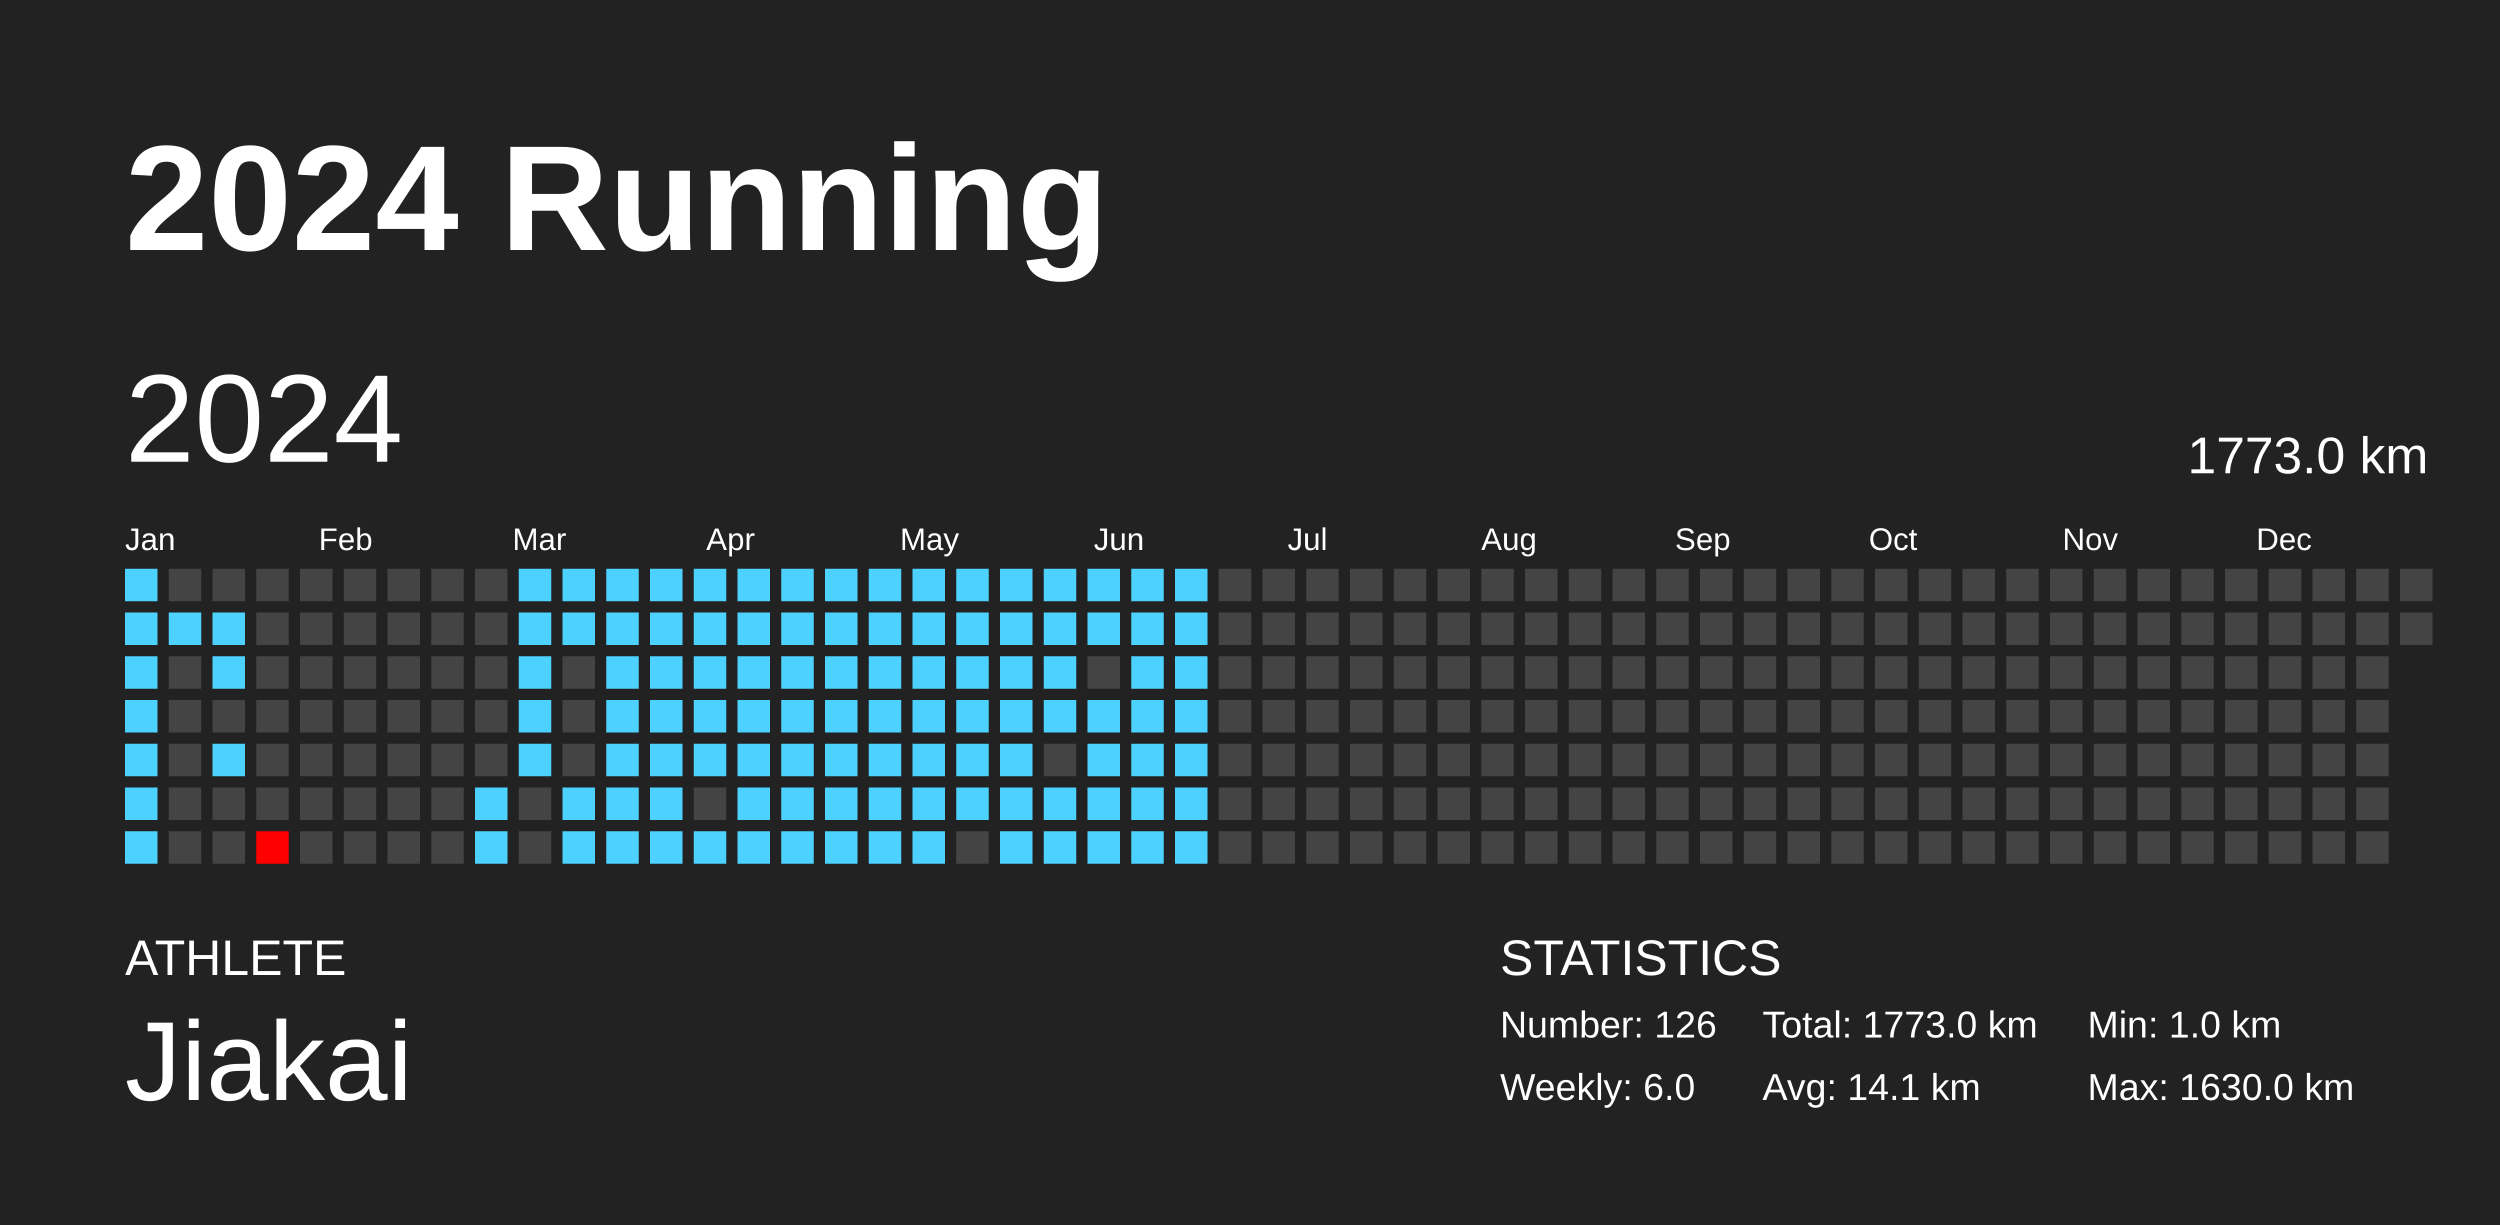
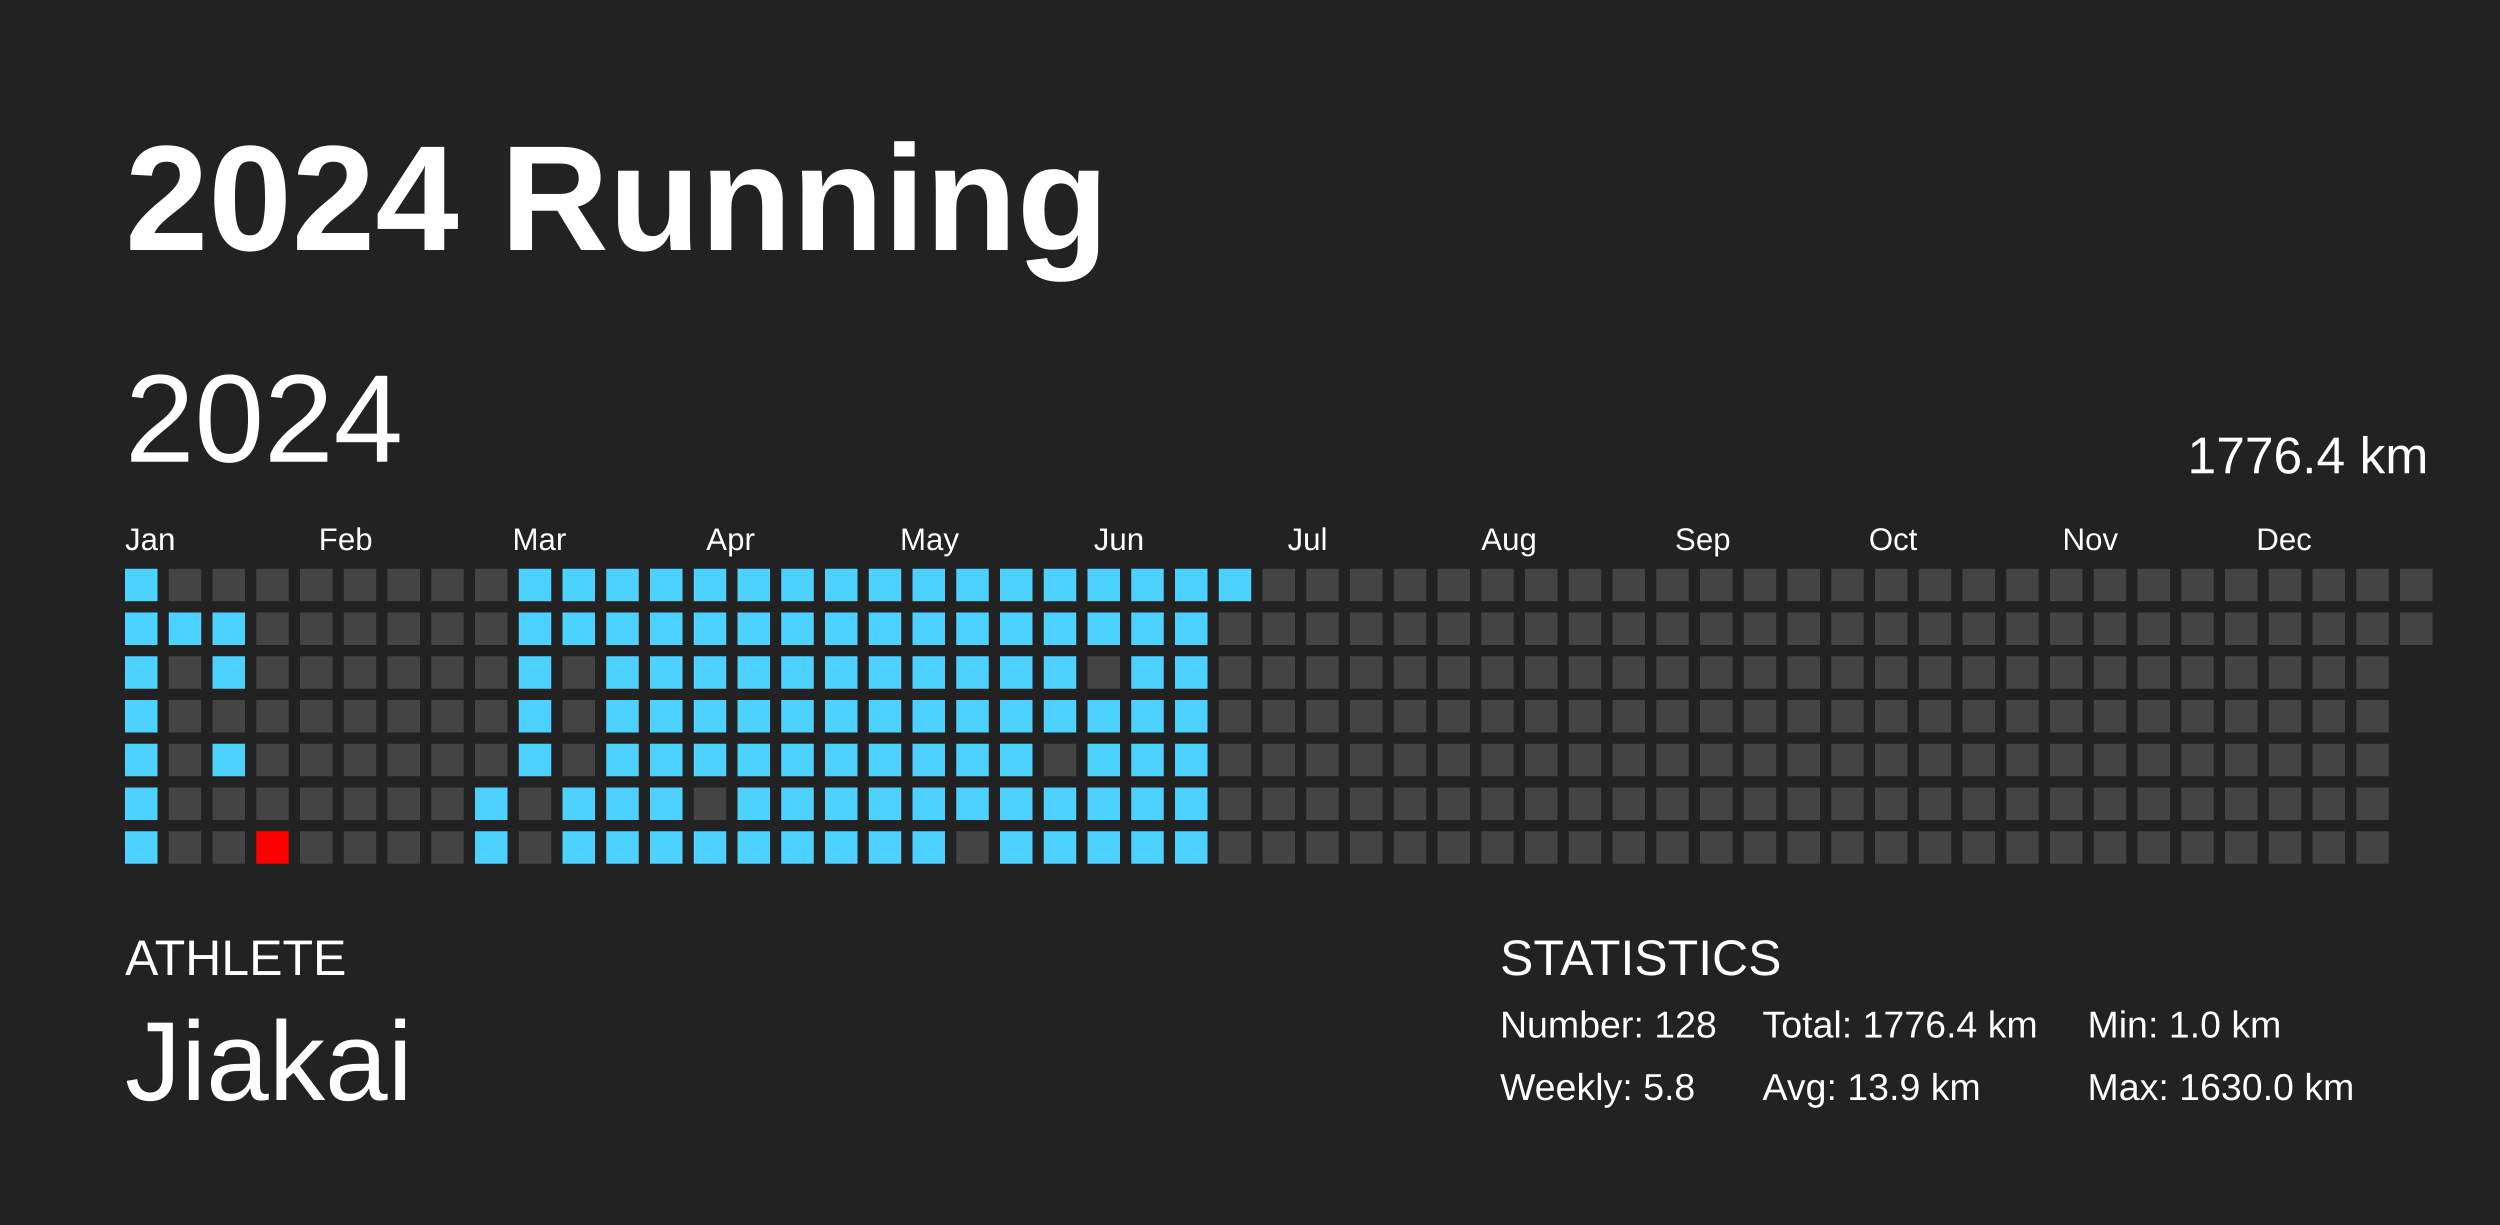
<svg xmlns="http://www.w3.org/2000/svg" baseProfile="full" height="98mm" version="1.1" viewBox="0,0,200,98" width="200mm">
  <defs />
  <rect fill="#222222" height="98" width="200" x="0" y="0" />
  <text fill="#FFFFFF" style="font-size:12px; font-family:Arial; font-weight:bold;" x="10" y="20">2024 Running</text>
  <text fill="#FFFFFF" style="font-size:4px; font-family:Arial" x="10" y="78">ATHLETE</text>
  <text fill="#FFFFFF" style="font-size:9px; font-family:Arial" x="10" y="88">Jiakai</text>
  <text fill="#FFFFFF" style="font-size:4px; font-family:Arial" x="120" y="78">STATISTICS</text>
-   <text fill="#FFFFFF" style="font-size:3px; font-family:Arial" x="120" y="83">Number: 126</text>
-   <text fill="#FFFFFF" style="font-size:3px; font-family:Arial" x="120" y="88">Weekly: 6.0</text>
-   <text fill="#FFFFFF" style="font-size:3px; font-family:Arial" x="141" y="83">Total: 1773.0 km</text>
-   <text fill="#FFFFFF" style="font-size:3px; font-family:Arial" x="141" y="88">Avg: 14.1 km</text>
+   <text fill="#FFFFFF" style="font-size:3px; font-family:Arial" x="120" y="83">Number: 128</text>
+   <text fill="#FFFFFF" style="font-size:3px; font-family:Arial" x="120" y="88">Weekly: 5.8</text>
+   <text fill="#FFFFFF" style="font-size:3px; font-family:Arial" x="141" y="83">Total: 1776.4 km</text>
+   <text fill="#FFFFFF" style="font-size:3px; font-family:Arial" x="141" y="88">Avg: 13.9 km</text>
  <text fill="#FFFFFF" style="font-size:3px; font-family:Arial" x="167" y="83">Min: 1.0 km</text>
  <text fill="#FFFFFF" style="font-size:3px; font-family:Arial" x="167" y="88">Max: 1630.0 km</text>
  <text dominant-baseline="hanging" fill="#FFFFFF" style="font-size:10.0px; font-family:Arial;" x="10" y="30">2024</text>
-   <text dominant-baseline="hanging" fill="#FFFFFF" style="font-size:4.125px; font-family:Arial;" x="175" y="35">1773.0 km</text>
+   <text dominant-baseline="hanging" fill="#FFFFFF" style="font-size:4.125px; font-family:Arial;" x="175" y="35">1776.4 km</text>
  <text fill="#FFFFFF" style="font-size:2.5px; font-family:Arial" x="10.0" y="44">Jan</text>
  <text fill="#FFFFFF" style="font-size:2.5px; font-family:Arial" x="25.5" y="44">Feb</text>
  <text fill="#FFFFFF" style="font-size:2.5px; font-family:Arial" x="41.0" y="44">Mar</text>
  <text fill="#FFFFFF" style="font-size:2.5px; font-family:Arial" x="56.5" y="44">Apr</text>
  <text fill="#FFFFFF" style="font-size:2.5px; font-family:Arial" x="72.0" y="44">May</text>
  <text fill="#FFFFFF" style="font-size:2.5px; font-family:Arial" x="87.5" y="44">Jun</text>
  <text fill="#FFFFFF" style="font-size:2.5px; font-family:Arial" x="103.0" y="44">Jul</text>
  <text fill="#FFFFFF" style="font-size:2.5px; font-family:Arial" x="118.5" y="44">Aug</text>
  <text fill="#FFFFFF" style="font-size:2.5px; font-family:Arial" x="134.0" y="44">Sep</text>
  <text fill="#FFFFFF" style="font-size:2.5px; font-family:Arial" x="149.5" y="44">Oct</text>
  <text fill="#FFFFFF" style="font-size:2.5px; font-family:Arial" x="165.0" y="44">Nov</text>
  <text fill="#FFFFFF" style="font-size:2.5px; font-family:Arial" x="180.5" y="44">Dec</text>
  <rect fill="#4dd2ff" height="2.6" width="2.6" x="10.0" y="45.5" />
  <rect fill="#4dd2ff" height="2.6" width="2.6" x="10.0" y="49.0" />
  <rect fill="#4dd2ff" height="2.6" width="2.6" x="10.0" y="52.5" />
  <rect fill="#4dd2ff" height="2.6" width="2.6" x="10.0" y="56.0" />
  <rect fill="#4dd2ff" height="2.6" width="2.6" x="10.0" y="59.5" />
  <rect fill="#4dd2ff" height="2.6" width="2.6" x="10.0" y="63.0" />
  <rect fill="#4dd2ff" height="2.6" width="2.6" x="10.0" y="66.5" />
  <rect fill="#444444" height="2.6" width="2.6" x="13.5" y="45.5" />
  <rect fill="#4dd2ff" height="2.6" width="2.6" x="13.5" y="49.0" />
  <rect fill="#444444" height="2.6" width="2.6" x="13.5" y="52.5" />
  <rect fill="#444444" height="2.6" width="2.6" x="13.5" y="56.0" />
  <rect fill="#444444" height="2.6" width="2.6" x="13.5" y="59.5" />
  <rect fill="#444444" height="2.6" width="2.6" x="13.5" y="63.0" />
  <rect fill="#444444" height="2.6" width="2.6" x="13.5" y="66.5" />
  <rect fill="#444444" height="2.6" width="2.6" x="17.0" y="45.5" />
  <rect fill="#4dd2ff" height="2.6" width="2.6" x="17.0" y="49.0" />
  <rect fill="#4dd2ff" height="2.6" width="2.6" x="17.0" y="52.5" />
  <rect fill="#444444" height="2.6" width="2.6" x="17.0" y="56.0" />
  <rect fill="#4dd2ff" height="2.6" width="2.6" x="17.0" y="59.5" />
  <rect fill="#444444" height="2.6" width="2.6" x="17.0" y="63.0" />
  <rect fill="#444444" height="2.6" width="2.6" x="17.0" y="66.5" />
  <rect fill="#444444" height="2.6" width="2.6" x="20.5" y="45.5" />
  <rect fill="#444444" height="2.6" width="2.6" x="20.5" y="49.0" />
  <rect fill="#444444" height="2.6" width="2.6" x="20.5" y="52.5" />
  <rect fill="#444444" height="2.6" width="2.6" x="20.5" y="56.0" />
  <rect fill="#444444" height="2.6" width="2.6" x="20.5" y="59.5" />
  <rect fill="#444444" height="2.6" width="2.6" x="20.5" y="63.0" />
  <rect fill="red" height="2.6" width="2.6" x="20.5" y="66.5" />
  <rect fill="#444444" height="2.6" width="2.6" x="24.0" y="45.5" />
  <rect fill="#444444" height="2.6" width="2.6" x="24.0" y="49.0" />
  <rect fill="#444444" height="2.6" width="2.6" x="24.0" y="52.5" />
  <rect fill="#444444" height="2.6" width="2.6" x="24.0" y="56.0" />
  <rect fill="#444444" height="2.6" width="2.6" x="24.0" y="59.5" />
  <rect fill="#444444" height="2.6" width="2.6" x="24.0" y="63.0" />
  <rect fill="#444444" height="2.6" width="2.6" x="24.0" y="66.5" />
  <rect fill="#444444" height="2.6" width="2.6" x="27.5" y="45.5" />
  <rect fill="#444444" height="2.6" width="2.6" x="27.5" y="49.0" />
  <rect fill="#444444" height="2.6" width="2.6" x="27.5" y="52.5" />
  <rect fill="#444444" height="2.6" width="2.6" x="27.5" y="56.0" />
  <rect fill="#444444" height="2.6" width="2.6" x="27.5" y="59.5" />
  <rect fill="#444444" height="2.6" width="2.6" x="27.5" y="63.0" />
  <rect fill="#444444" height="2.6" width="2.6" x="27.5" y="66.5" />
  <rect fill="#444444" height="2.6" width="2.6" x="31.0" y="45.5" />
  <rect fill="#444444" height="2.6" width="2.6" x="31.0" y="49.0" />
  <rect fill="#444444" height="2.6" width="2.6" x="31.0" y="52.5" />
  <rect fill="#444444" height="2.6" width="2.6" x="31.0" y="56.0" />
  <rect fill="#444444" height="2.6" width="2.6" x="31.0" y="59.5" />
  <rect fill="#444444" height="2.6" width="2.6" x="31.0" y="63.0" />
  <rect fill="#444444" height="2.6" width="2.6" x="31.0" y="66.5" />
  <rect fill="#444444" height="2.6" width="2.6" x="34.5" y="45.5" />
  <rect fill="#444444" height="2.6" width="2.6" x="34.5" y="49.0" />
  <rect fill="#444444" height="2.6" width="2.6" x="34.5" y="52.5" />
  <rect fill="#444444" height="2.6" width="2.6" x="34.5" y="56.0" />
  <rect fill="#444444" height="2.6" width="2.6" x="34.5" y="59.5" />
  <rect fill="#444444" height="2.6" width="2.6" x="34.5" y="63.0" />
  <rect fill="#444444" height="2.6" width="2.6" x="34.5" y="66.5" />
  <rect fill="#444444" height="2.6" width="2.6" x="38.0" y="45.5" />
  <rect fill="#444444" height="2.6" width="2.6" x="38.0" y="49.0" />
  <rect fill="#444444" height="2.6" width="2.6" x="38.0" y="52.5" />
  <rect fill="#444444" height="2.6" width="2.6" x="38.0" y="56.0" />
  <rect fill="#444444" height="2.6" width="2.6" x="38.0" y="59.5" />
  <rect fill="#4dd2ff" height="2.6" width="2.6" x="38.0" y="63.0" />
  <rect fill="#4dd2ff" height="2.6" width="2.6" x="38.0" y="66.5" />
  <rect fill="#4dd2ff" height="2.6" width="2.6" x="41.5" y="45.5" />
  <rect fill="#4dd2ff" height="2.6" width="2.6" x="41.5" y="49.0" />
  <rect fill="#4dd2ff" height="2.6" width="2.6" x="41.5" y="52.5" />
  <rect fill="#4dd2ff" height="2.6" width="2.6" x="41.5" y="56.0" />
  <rect fill="#4dd2ff" height="2.6" width="2.6" x="41.5" y="59.5" />
  <rect fill="#444444" height="2.6" width="2.6" x="41.5" y="63.0" />
  <rect fill="#444444" height="2.6" width="2.6" x="41.5" y="66.5" />
  <rect fill="#4dd2ff" height="2.6" width="2.6" x="45.0" y="45.5" />
  <rect fill="#4dd2ff" height="2.6" width="2.6" x="45.0" y="49.0" />
  <rect fill="#444444" height="2.6" width="2.6" x="45.0" y="52.5" />
  <rect fill="#444444" height="2.6" width="2.6" x="45.0" y="56.0" />
  <rect fill="#444444" height="2.6" width="2.6" x="45.0" y="59.5" />
  <rect fill="#4dd2ff" height="2.6" width="2.6" x="45.0" y="63.0" />
  <rect fill="#4dd2ff" height="2.6" width="2.6" x="45.0" y="66.5" />
  <rect fill="#4dd2ff" height="2.6" width="2.6" x="48.5" y="45.5" />
  <rect fill="#4dd2ff" height="2.6" width="2.6" x="48.5" y="49.0" />
  <rect fill="#4dd2ff" height="2.6" width="2.6" x="48.5" y="52.5" />
  <rect fill="#4dd2ff" height="2.6" width="2.6" x="48.5" y="56.0" />
  <rect fill="#4dd2ff" height="2.6" width="2.6" x="48.5" y="59.5" />
  <rect fill="#4dd2ff" height="2.6" width="2.6" x="48.5" y="63.0" />
  <rect fill="#4dd2ff" height="2.6" width="2.6" x="48.5" y="66.5" />
  <rect fill="#4dd2ff" height="2.6" width="2.6" x="52.0" y="45.5" />
  <rect fill="#4dd2ff" height="2.6" width="2.6" x="52.0" y="49.0" />
  <rect fill="#4dd2ff" height="2.6" width="2.6" x="52.0" y="52.5" />
  <rect fill="#4dd2ff" height="2.6" width="2.6" x="52.0" y="56.0" />
  <rect fill="#4dd2ff" height="2.6" width="2.6" x="52.0" y="59.5" />
  <rect fill="#4dd2ff" height="2.6" width="2.6" x="52.0" y="63.0" />
  <rect fill="#4dd2ff" height="2.6" width="2.6" x="52.0" y="66.5" />
  <rect fill="#4dd2ff" height="2.6" width="2.6" x="55.5" y="45.5" />
  <rect fill="#4dd2ff" height="2.6" width="2.6" x="55.5" y="49.0" />
  <rect fill="#4dd2ff" height="2.6" width="2.6" x="55.5" y="52.5" />
  <rect fill="#4dd2ff" height="2.6" width="2.6" x="55.5" y="56.0" />
  <rect fill="#4dd2ff" height="2.6" width="2.6" x="55.5" y="59.5" />
  <rect fill="#444444" height="2.6" width="2.6" x="55.5" y="63.0" />
  <rect fill="#4dd2ff" height="2.6" width="2.6" x="55.5" y="66.5" />
  <rect fill="#4dd2ff" height="2.6" width="2.6" x="59.0" y="45.5" />
  <rect fill="#4dd2ff" height="2.6" width="2.6" x="59.0" y="49.0" />
  <rect fill="#4dd2ff" height="2.6" width="2.6" x="59.0" y="52.5" />
  <rect fill="#4dd2ff" height="2.6" width="2.6" x="59.0" y="56.0" />
  <rect fill="#4dd2ff" height="2.6" width="2.6" x="59.0" y="59.5" />
  <rect fill="#4dd2ff" height="2.6" width="2.6" x="59.0" y="63.0" />
  <rect fill="#4dd2ff" height="2.6" width="2.6" x="59.0" y="66.5" />
  <rect fill="#4dd2ff" height="2.6" width="2.6" x="62.5" y="45.5" />
  <rect fill="#4dd2ff" height="2.6" width="2.6" x="62.5" y="49.0" />
  <rect fill="#4dd2ff" height="2.6" width="2.6" x="62.5" y="52.5" />
  <rect fill="#4dd2ff" height="2.6" width="2.6" x="62.5" y="56.0" />
  <rect fill="#4dd2ff" height="2.6" width="2.6" x="62.5" y="59.5" />
  <rect fill="#4dd2ff" height="2.6" width="2.6" x="62.5" y="63.0" />
  <rect fill="#4dd2ff" height="2.6" width="2.6" x="62.5" y="66.5" />
  <rect fill="#4dd2ff" height="2.6" width="2.6" x="66.0" y="45.5" />
  <rect fill="#4dd2ff" height="2.6" width="2.6" x="66.0" y="49.0" />
  <rect fill="#4dd2ff" height="2.6" width="2.6" x="66.0" y="52.5" />
  <rect fill="#4dd2ff" height="2.6" width="2.6" x="66.0" y="56.0" />
  <rect fill="#4dd2ff" height="2.6" width="2.6" x="66.0" y="59.5" />
  <rect fill="#4dd2ff" height="2.6" width="2.6" x="66.0" y="63.0" />
  <rect fill="#4dd2ff" height="2.6" width="2.6" x="66.0" y="66.5" />
  <rect fill="#4dd2ff" height="2.6" width="2.6" x="69.5" y="45.5" />
  <rect fill="#4dd2ff" height="2.6" width="2.6" x="69.5" y="49.0" />
  <rect fill="#4dd2ff" height="2.6" width="2.6" x="69.5" y="52.5" />
  <rect fill="#4dd2ff" height="2.6" width="2.6" x="69.5" y="56.0" />
  <rect fill="#4dd2ff" height="2.6" width="2.6" x="69.5" y="59.5" />
  <rect fill="#4dd2ff" height="2.6" width="2.6" x="69.5" y="63.0" />
  <rect fill="#4dd2ff" height="2.6" width="2.6" x="69.5" y="66.5" />
  <rect fill="#4dd2ff" height="2.6" width="2.6" x="73.0" y="45.5" />
  <rect fill="#4dd2ff" height="2.6" width="2.6" x="73.0" y="49.0" />
  <rect fill="#4dd2ff" height="2.6" width="2.6" x="73.0" y="52.5" />
  <rect fill="#4dd2ff" height="2.6" width="2.6" x="73.0" y="56.0" />
  <rect fill="#4dd2ff" height="2.6" width="2.6" x="73.0" y="59.5" />
  <rect fill="#4dd2ff" height="2.6" width="2.6" x="73.0" y="63.0" />
  <rect fill="#4dd2ff" height="2.6" width="2.6" x="73.0" y="66.5" />
  <rect fill="#4dd2ff" height="2.6" width="2.6" x="76.5" y="45.5" />
  <rect fill="#4dd2ff" height="2.6" width="2.6" x="76.5" y="49.0" />
  <rect fill="#4dd2ff" height="2.6" width="2.6" x="76.5" y="52.5" />
  <rect fill="#4dd2ff" height="2.6" width="2.6" x="76.5" y="56.0" />
  <rect fill="#4dd2ff" height="2.6" width="2.6" x="76.5" y="59.5" />
  <rect fill="#4dd2ff" height="2.6" width="2.6" x="76.5" y="63.0" />
  <rect fill="#444444" height="2.6" width="2.6" x="76.5" y="66.5" />
  <rect fill="#4dd2ff" height="2.6" width="2.6" x="80.0" y="45.5" />
  <rect fill="#4dd2ff" height="2.6" width="2.6" x="80.0" y="49.0" />
  <rect fill="#4dd2ff" height="2.6" width="2.6" x="80.0" y="52.5" />
  <rect fill="#4dd2ff" height="2.6" width="2.6" x="80.0" y="56.0" />
  <rect fill="#4dd2ff" height="2.6" width="2.6" x="80.0" y="59.5" />
  <rect fill="#4dd2ff" height="2.6" width="2.6" x="80.0" y="63.0" />
  <rect fill="#4dd2ff" height="2.6" width="2.6" x="80.0" y="66.5" />
  <rect fill="#4dd2ff" height="2.6" width="2.6" x="83.5" y="45.5" />
  <rect fill="#4dd2ff" height="2.6" width="2.6" x="83.5" y="49.0" />
  <rect fill="#4dd2ff" height="2.6" width="2.6" x="83.5" y="52.5" />
  <rect fill="#4dd2ff" height="2.6" width="2.6" x="83.5" y="56.0" />
  <rect fill="#444444" height="2.6" width="2.6" x="83.5" y="59.5" />
  <rect fill="#4dd2ff" height="2.6" width="2.6" x="83.5" y="63.0" />
  <rect fill="#4dd2ff" height="2.6" width="2.6" x="83.5" y="66.5" />
  <rect fill="#4dd2ff" height="2.6" width="2.6" x="87.0" y="45.5" />
  <rect fill="#4dd2ff" height="2.6" width="2.6" x="87.0" y="49.0" />
  <rect fill="#444444" height="2.6" width="2.6" x="87.0" y="52.5" />
  <rect fill="#4dd2ff" height="2.6" width="2.6" x="87.0" y="56.0" />
  <rect fill="#4dd2ff" height="2.6" width="2.6" x="87.0" y="59.5" />
  <rect fill="#4dd2ff" height="2.6" width="2.6" x="87.0" y="63.0" />
  <rect fill="#4dd2ff" height="2.6" width="2.6" x="87.0" y="66.5" />
  <rect fill="#4dd2ff" height="2.6" width="2.6" x="90.5" y="45.5" />
  <rect fill="#4dd2ff" height="2.6" width="2.6" x="90.5" y="49.0" />
  <rect fill="#4dd2ff" height="2.6" width="2.6" x="90.5" y="52.5" />
  <rect fill="#4dd2ff" height="2.6" width="2.6" x="90.5" y="56.0" />
  <rect fill="#4dd2ff" height="2.6" width="2.6" x="90.5" y="59.5" />
  <rect fill="#4dd2ff" height="2.6" width="2.6" x="90.5" y="63.0" />
  <rect fill="#4dd2ff" height="2.6" width="2.6" x="90.5" y="66.5" />
  <rect fill="#4dd2ff" height="2.6" width="2.6" x="94.0" y="45.5" />
  <rect fill="#4dd2ff" height="2.6" width="2.6" x="94.0" y="49.0" />
  <rect fill="#4dd2ff" height="2.6" width="2.6" x="94.0" y="52.5" />
  <rect fill="#4dd2ff" height="2.6" width="2.6" x="94.0" y="56.0" />
  <rect fill="#4dd2ff" height="2.6" width="2.6" x="94.0" y="59.5" />
  <rect fill="#4dd2ff" height="2.6" width="2.6" x="94.0" y="63.0" />
  <rect fill="#4dd2ff" height="2.6" width="2.6" x="94.0" y="66.5" />
-   <rect fill="#444444" height="2.6" width="2.6" x="97.5" y="45.5" />
+   <rect fill="#4dd2ff" height="2.6" width="2.6" x="97.5" y="45.5" />
  <rect fill="#444444" height="2.6" width="2.6" x="97.5" y="49.0" />
  <rect fill="#444444" height="2.6" width="2.6" x="97.5" y="52.5" />
  <rect fill="#444444" height="2.6" width="2.6" x="97.5" y="56.0" />
  <rect fill="#444444" height="2.6" width="2.6" x="97.5" y="59.5" />
  <rect fill="#444444" height="2.6" width="2.6" x="97.5" y="63.0" />
  <rect fill="#444444" height="2.6" width="2.6" x="97.5" y="66.5" />
  <rect fill="#444444" height="2.6" width="2.6" x="101.0" y="45.5" />
  <rect fill="#444444" height="2.6" width="2.6" x="101.0" y="49.0" />
  <rect fill="#444444" height="2.6" width="2.6" x="101.0" y="52.5" />
  <rect fill="#444444" height="2.6" width="2.6" x="101.0" y="56.0" />
  <rect fill="#444444" height="2.6" width="2.6" x="101.0" y="59.5" />
  <rect fill="#444444" height="2.6" width="2.6" x="101.0" y="63.0" />
  <rect fill="#444444" height="2.6" width="2.6" x="101.0" y="66.5" />
  <rect fill="#444444" height="2.6" width="2.6" x="104.5" y="45.5" />
  <rect fill="#444444" height="2.6" width="2.6" x="104.5" y="49.0" />
  <rect fill="#444444" height="2.6" width="2.6" x="104.5" y="52.5" />
  <rect fill="#444444" height="2.6" width="2.6" x="104.5" y="56.0" />
  <rect fill="#444444" height="2.6" width="2.6" x="104.5" y="59.5" />
  <rect fill="#444444" height="2.6" width="2.6" x="104.5" y="63.0" />
  <rect fill="#444444" height="2.6" width="2.6" x="104.5" y="66.5" />
  <rect fill="#444444" height="2.6" width="2.6" x="108.0" y="45.5" />
  <rect fill="#444444" height="2.6" width="2.6" x="108.0" y="49.0" />
  <rect fill="#444444" height="2.6" width="2.6" x="108.0" y="52.5" />
  <rect fill="#444444" height="2.6" width="2.6" x="108.0" y="56.0" />
  <rect fill="#444444" height="2.6" width="2.6" x="108.0" y="59.5" />
  <rect fill="#444444" height="2.6" width="2.6" x="108.0" y="63.0" />
  <rect fill="#444444" height="2.6" width="2.6" x="108.0" y="66.5" />
  <rect fill="#444444" height="2.6" width="2.6" x="111.5" y="45.5" />
  <rect fill="#444444" height="2.6" width="2.6" x="111.5" y="49.0" />
  <rect fill="#444444" height="2.6" width="2.6" x="111.5" y="52.5" />
  <rect fill="#444444" height="2.6" width="2.6" x="111.5" y="56.0" />
  <rect fill="#444444" height="2.6" width="2.6" x="111.5" y="59.5" />
  <rect fill="#444444" height="2.6" width="2.6" x="111.5" y="63.0" />
  <rect fill="#444444" height="2.6" width="2.6" x="111.5" y="66.5" />
  <rect fill="#444444" height="2.6" width="2.6" x="115.0" y="45.5" />
  <rect fill="#444444" height="2.6" width="2.6" x="115.0" y="49.0" />
  <rect fill="#444444" height="2.6" width="2.6" x="115.0" y="52.5" />
  <rect fill="#444444" height="2.6" width="2.6" x="115.0" y="56.0" />
  <rect fill="#444444" height="2.6" width="2.6" x="115.0" y="59.5" />
  <rect fill="#444444" height="2.6" width="2.6" x="115.0" y="63.0" />
  <rect fill="#444444" height="2.6" width="2.6" x="115.0" y="66.5" />
  <rect fill="#444444" height="2.6" width="2.6" x="118.5" y="45.5" />
  <rect fill="#444444" height="2.6" width="2.6" x="118.5" y="49.0" />
  <rect fill="#444444" height="2.6" width="2.6" x="118.5" y="52.5" />
  <rect fill="#444444" height="2.6" width="2.6" x="118.5" y="56.0" />
  <rect fill="#444444" height="2.6" width="2.6" x="118.5" y="59.5" />
  <rect fill="#444444" height="2.6" width="2.6" x="118.5" y="63.0" />
  <rect fill="#444444" height="2.6" width="2.6" x="118.5" y="66.5" />
  <rect fill="#444444" height="2.6" width="2.6" x="122.0" y="45.5" />
  <rect fill="#444444" height="2.6" width="2.6" x="122.0" y="49.0" />
  <rect fill="#444444" height="2.6" width="2.6" x="122.0" y="52.5" />
  <rect fill="#444444" height="2.6" width="2.6" x="122.0" y="56.0" />
  <rect fill="#444444" height="2.6" width="2.6" x="122.0" y="59.5" />
  <rect fill="#444444" height="2.6" width="2.6" x="122.0" y="63.0" />
  <rect fill="#444444" height="2.6" width="2.6" x="122.0" y="66.5" />
  <rect fill="#444444" height="2.6" width="2.6" x="125.5" y="45.5" />
  <rect fill="#444444" height="2.6" width="2.6" x="125.5" y="49.0" />
  <rect fill="#444444" height="2.6" width="2.6" x="125.5" y="52.5" />
  <rect fill="#444444" height="2.6" width="2.6" x="125.5" y="56.0" />
  <rect fill="#444444" height="2.6" width="2.6" x="125.5" y="59.5" />
  <rect fill="#444444" height="2.6" width="2.6" x="125.5" y="63.0" />
  <rect fill="#444444" height="2.6" width="2.6" x="125.5" y="66.5" />
  <rect fill="#444444" height="2.6" width="2.6" x="129.0" y="45.5" />
  <rect fill="#444444" height="2.6" width="2.6" x="129.0" y="49.0" />
  <rect fill="#444444" height="2.6" width="2.6" x="129.0" y="52.5" />
  <rect fill="#444444" height="2.6" width="2.6" x="129.0" y="56.0" />
  <rect fill="#444444" height="2.6" width="2.6" x="129.0" y="59.5" />
  <rect fill="#444444" height="2.6" width="2.6" x="129.0" y="63.0" />
  <rect fill="#444444" height="2.6" width="2.6" x="129.0" y="66.5" />
  <rect fill="#444444" height="2.6" width="2.6" x="132.5" y="45.5" />
  <rect fill="#444444" height="2.6" width="2.6" x="132.5" y="49.0" />
  <rect fill="#444444" height="2.6" width="2.6" x="132.5" y="52.5" />
  <rect fill="#444444" height="2.6" width="2.6" x="132.5" y="56.0" />
  <rect fill="#444444" height="2.6" width="2.6" x="132.5" y="59.5" />
  <rect fill="#444444" height="2.6" width="2.6" x="132.5" y="63.0" />
  <rect fill="#444444" height="2.6" width="2.6" x="132.5" y="66.5" />
  <rect fill="#444444" height="2.6" width="2.6" x="136.0" y="45.5" />
  <rect fill="#444444" height="2.6" width="2.6" x="136.0" y="49.0" />
  <rect fill="#444444" height="2.6" width="2.6" x="136.0" y="52.5" />
  <rect fill="#444444" height="2.6" width="2.6" x="136.0" y="56.0" />
  <rect fill="#444444" height="2.6" width="2.6" x="136.0" y="59.5" />
  <rect fill="#444444" height="2.6" width="2.6" x="136.0" y="63.0" />
  <rect fill="#444444" height="2.6" width="2.6" x="136.0" y="66.5" />
  <rect fill="#444444" height="2.6" width="2.6" x="139.5" y="45.5" />
  <rect fill="#444444" height="2.6" width="2.6" x="139.5" y="49.0" />
  <rect fill="#444444" height="2.6" width="2.6" x="139.5" y="52.5" />
  <rect fill="#444444" height="2.6" width="2.6" x="139.5" y="56.0" />
  <rect fill="#444444" height="2.6" width="2.6" x="139.5" y="59.5" />
  <rect fill="#444444" height="2.6" width="2.6" x="139.5" y="63.0" />
  <rect fill="#444444" height="2.6" width="2.6" x="139.5" y="66.5" />
  <rect fill="#444444" height="2.6" width="2.6" x="143.0" y="45.5" />
  <rect fill="#444444" height="2.6" width="2.6" x="143.0" y="49.0" />
  <rect fill="#444444" height="2.6" width="2.6" x="143.0" y="52.5" />
  <rect fill="#444444" height="2.6" width="2.6" x="143.0" y="56.0" />
  <rect fill="#444444" height="2.6" width="2.6" x="143.0" y="59.5" />
  <rect fill="#444444" height="2.6" width="2.6" x="143.0" y="63.0" />
  <rect fill="#444444" height="2.6" width="2.6" x="143.0" y="66.5" />
  <rect fill="#444444" height="2.6" width="2.6" x="146.5" y="45.5" />
  <rect fill="#444444" height="2.6" width="2.6" x="146.5" y="49.0" />
  <rect fill="#444444" height="2.6" width="2.6" x="146.5" y="52.5" />
  <rect fill="#444444" height="2.6" width="2.6" x="146.5" y="56.0" />
  <rect fill="#444444" height="2.6" width="2.6" x="146.5" y="59.5" />
  <rect fill="#444444" height="2.6" width="2.6" x="146.5" y="63.0" />
  <rect fill="#444444" height="2.6" width="2.6" x="146.5" y="66.5" />
  <rect fill="#444444" height="2.6" width="2.6" x="150.0" y="45.5" />
  <rect fill="#444444" height="2.6" width="2.6" x="150.0" y="49.0" />
  <rect fill="#444444" height="2.6" width="2.6" x="150.0" y="52.5" />
  <rect fill="#444444" height="2.6" width="2.6" x="150.0" y="56.0" />
  <rect fill="#444444" height="2.6" width="2.6" x="150.0" y="59.5" />
  <rect fill="#444444" height="2.6" width="2.6" x="150.0" y="63.0" />
  <rect fill="#444444" height="2.6" width="2.6" x="150.0" y="66.5" />
  <rect fill="#444444" height="2.6" width="2.6" x="153.5" y="45.5" />
  <rect fill="#444444" height="2.6" width="2.6" x="153.5" y="49.0" />
  <rect fill="#444444" height="2.6" width="2.6" x="153.5" y="52.5" />
  <rect fill="#444444" height="2.6" width="2.6" x="153.5" y="56.0" />
  <rect fill="#444444" height="2.6" width="2.6" x="153.5" y="59.5" />
  <rect fill="#444444" height="2.6" width="2.6" x="153.5" y="63.0" />
  <rect fill="#444444" height="2.6" width="2.6" x="153.5" y="66.5" />
  <rect fill="#444444" height="2.6" width="2.6" x="157.0" y="45.5" />
  <rect fill="#444444" height="2.6" width="2.6" x="157.0" y="49.0" />
  <rect fill="#444444" height="2.6" width="2.6" x="157.0" y="52.5" />
  <rect fill="#444444" height="2.6" width="2.6" x="157.0" y="56.0" />
  <rect fill="#444444" height="2.6" width="2.6" x="157.0" y="59.5" />
  <rect fill="#444444" height="2.6" width="2.6" x="157.0" y="63.0" />
  <rect fill="#444444" height="2.6" width="2.6" x="157.0" y="66.5" />
  <rect fill="#444444" height="2.6" width="2.6" x="160.5" y="45.5" />
  <rect fill="#444444" height="2.6" width="2.6" x="160.5" y="49.0" />
  <rect fill="#444444" height="2.6" width="2.6" x="160.5" y="52.5" />
  <rect fill="#444444" height="2.6" width="2.6" x="160.5" y="56.0" />
  <rect fill="#444444" height="2.6" width="2.6" x="160.5" y="59.5" />
  <rect fill="#444444" height="2.6" width="2.6" x="160.5" y="63.0" />
  <rect fill="#444444" height="2.6" width="2.6" x="160.5" y="66.5" />
  <rect fill="#444444" height="2.6" width="2.6" x="164.0" y="45.5" />
  <rect fill="#444444" height="2.6" width="2.6" x="164.0" y="49.0" />
  <rect fill="#444444" height="2.6" width="2.6" x="164.0" y="52.5" />
  <rect fill="#444444" height="2.6" width="2.6" x="164.0" y="56.0" />
  <rect fill="#444444" height="2.6" width="2.6" x="164.0" y="59.5" />
  <rect fill="#444444" height="2.6" width="2.6" x="164.0" y="63.0" />
  <rect fill="#444444" height="2.6" width="2.6" x="164.0" y="66.5" />
  <rect fill="#444444" height="2.6" width="2.6" x="167.5" y="45.5" />
  <rect fill="#444444" height="2.6" width="2.6" x="167.5" y="49.0" />
  <rect fill="#444444" height="2.6" width="2.6" x="167.5" y="52.5" />
  <rect fill="#444444" height="2.6" width="2.6" x="167.5" y="56.0" />
  <rect fill="#444444" height="2.6" width="2.6" x="167.5" y="59.5" />
  <rect fill="#444444" height="2.6" width="2.6" x="167.5" y="63.0" />
  <rect fill="#444444" height="2.6" width="2.6" x="167.5" y="66.5" />
  <rect fill="#444444" height="2.6" width="2.6" x="171.0" y="45.5" />
  <rect fill="#444444" height="2.6" width="2.6" x="171.0" y="49.0" />
  <rect fill="#444444" height="2.6" width="2.6" x="171.0" y="52.5" />
  <rect fill="#444444" height="2.6" width="2.6" x="171.0" y="56.0" />
  <rect fill="#444444" height="2.6" width="2.6" x="171.0" y="59.5" />
  <rect fill="#444444" height="2.6" width="2.6" x="171.0" y="63.0" />
  <rect fill="#444444" height="2.6" width="2.6" x="171.0" y="66.5" />
  <rect fill="#444444" height="2.6" width="2.6" x="174.5" y="45.5" />
  <rect fill="#444444" height="2.6" width="2.6" x="174.5" y="49.0" />
  <rect fill="#444444" height="2.6" width="2.6" x="174.5" y="52.5" />
  <rect fill="#444444" height="2.6" width="2.6" x="174.5" y="56.0" />
  <rect fill="#444444" height="2.6" width="2.6" x="174.5" y="59.5" />
  <rect fill="#444444" height="2.6" width="2.6" x="174.5" y="63.0" />
  <rect fill="#444444" height="2.6" width="2.6" x="174.5" y="66.5" />
  <rect fill="#444444" height="2.6" width="2.6" x="178.0" y="45.5" />
  <rect fill="#444444" height="2.6" width="2.6" x="178.0" y="49.0" />
  <rect fill="#444444" height="2.6" width="2.6" x="178.0" y="52.5" />
  <rect fill="#444444" height="2.6" width="2.6" x="178.0" y="56.0" />
  <rect fill="#444444" height="2.6" width="2.6" x="178.0" y="59.5" />
  <rect fill="#444444" height="2.6" width="2.6" x="178.0" y="63.0" />
  <rect fill="#444444" height="2.6" width="2.6" x="178.0" y="66.5" />
  <rect fill="#444444" height="2.6" width="2.6" x="181.5" y="45.5" />
  <rect fill="#444444" height="2.6" width="2.6" x="181.5" y="49.0" />
  <rect fill="#444444" height="2.6" width="2.6" x="181.5" y="52.5" />
  <rect fill="#444444" height="2.6" width="2.6" x="181.5" y="56.0" />
  <rect fill="#444444" height="2.6" width="2.6" x="181.5" y="59.5" />
  <rect fill="#444444" height="2.6" width="2.6" x="181.5" y="63.0" />
  <rect fill="#444444" height="2.6" width="2.6" x="181.5" y="66.5" />
  <rect fill="#444444" height="2.6" width="2.6" x="185.0" y="45.5" />
  <rect fill="#444444" height="2.6" width="2.6" x="185.0" y="49.0" />
  <rect fill="#444444" height="2.6" width="2.6" x="185.0" y="52.5" />
  <rect fill="#444444" height="2.6" width="2.6" x="185.0" y="56.0" />
  <rect fill="#444444" height="2.6" width="2.6" x="185.0" y="59.5" />
  <rect fill="#444444" height="2.6" width="2.6" x="185.0" y="63.0" />
  <rect fill="#444444" height="2.6" width="2.6" x="185.0" y="66.5" />
  <rect fill="#444444" height="2.6" width="2.6" x="188.5" y="45.5" />
  <rect fill="#444444" height="2.6" width="2.6" x="188.5" y="49.0" />
  <rect fill="#444444" height="2.6" width="2.6" x="188.5" y="52.5" />
  <rect fill="#444444" height="2.6" width="2.6" x="188.5" y="56.0" />
  <rect fill="#444444" height="2.6" width="2.6" x="188.5" y="59.5" />
  <rect fill="#444444" height="2.6" width="2.6" x="188.5" y="63.0" />
  <rect fill="#444444" height="2.6" width="2.6" x="188.5" y="66.5" />
  <rect fill="#444444" height="2.6" width="2.6" x="192.0" y="45.5" />
  <rect fill="#444444" height="2.6" width="2.6" x="192.0" y="49.0" />
</svg>
